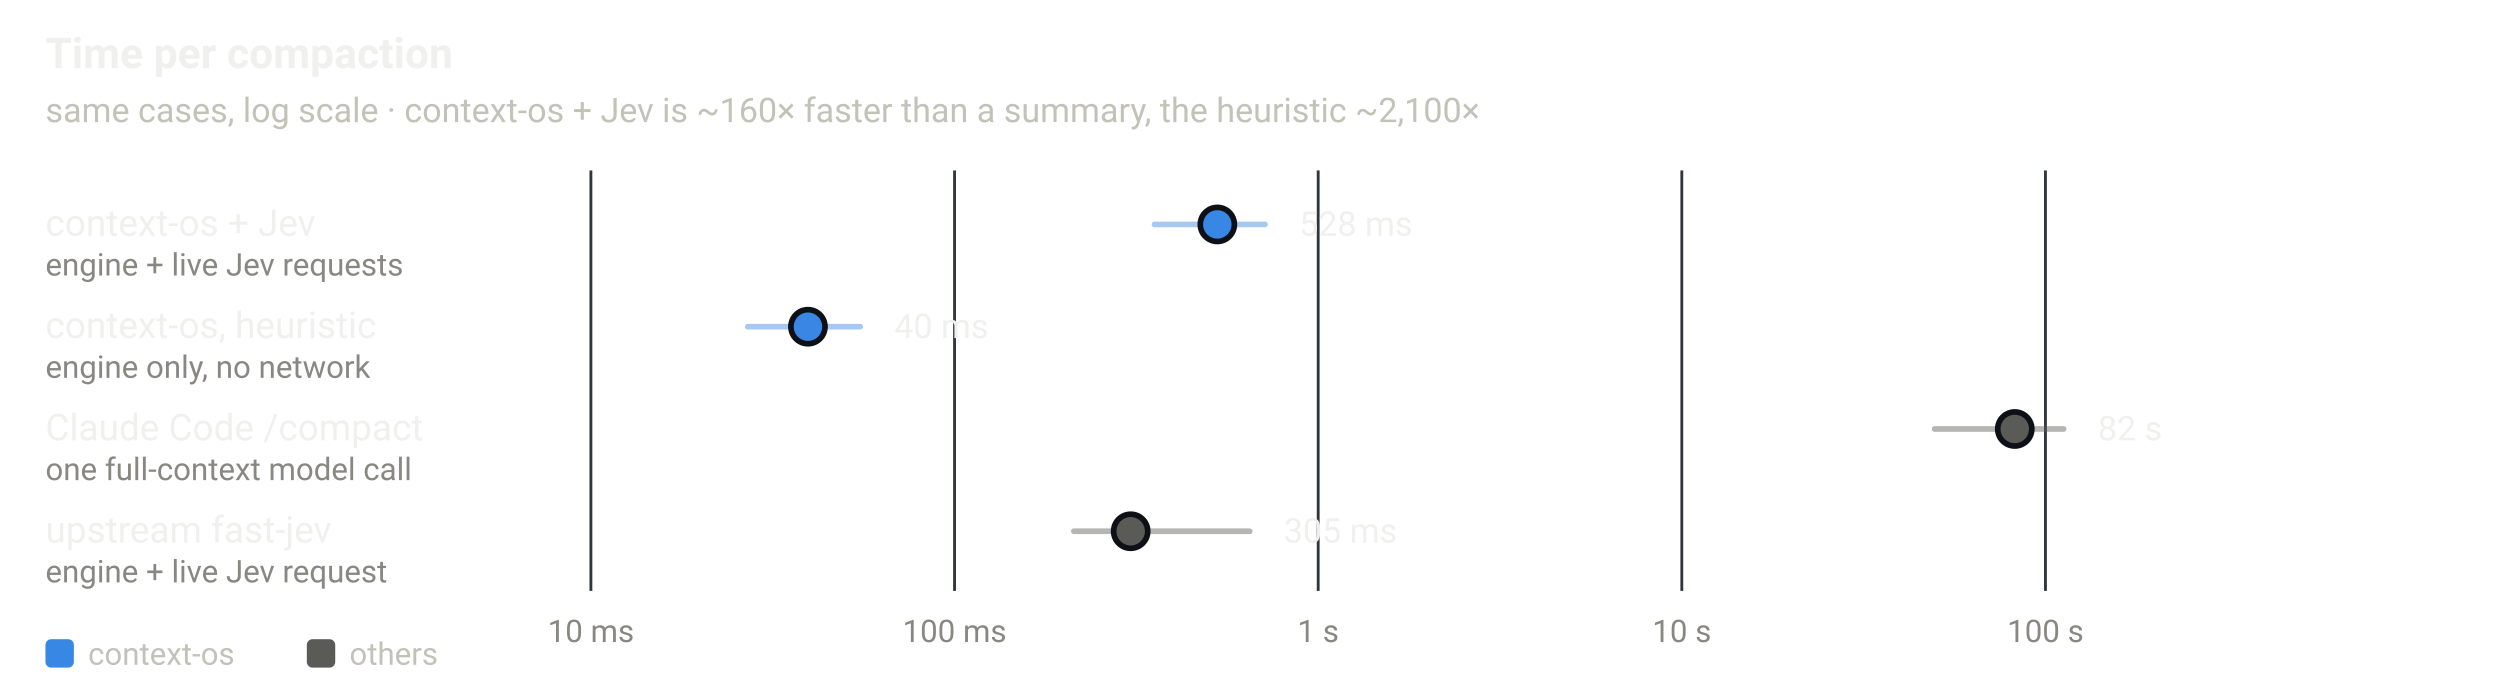
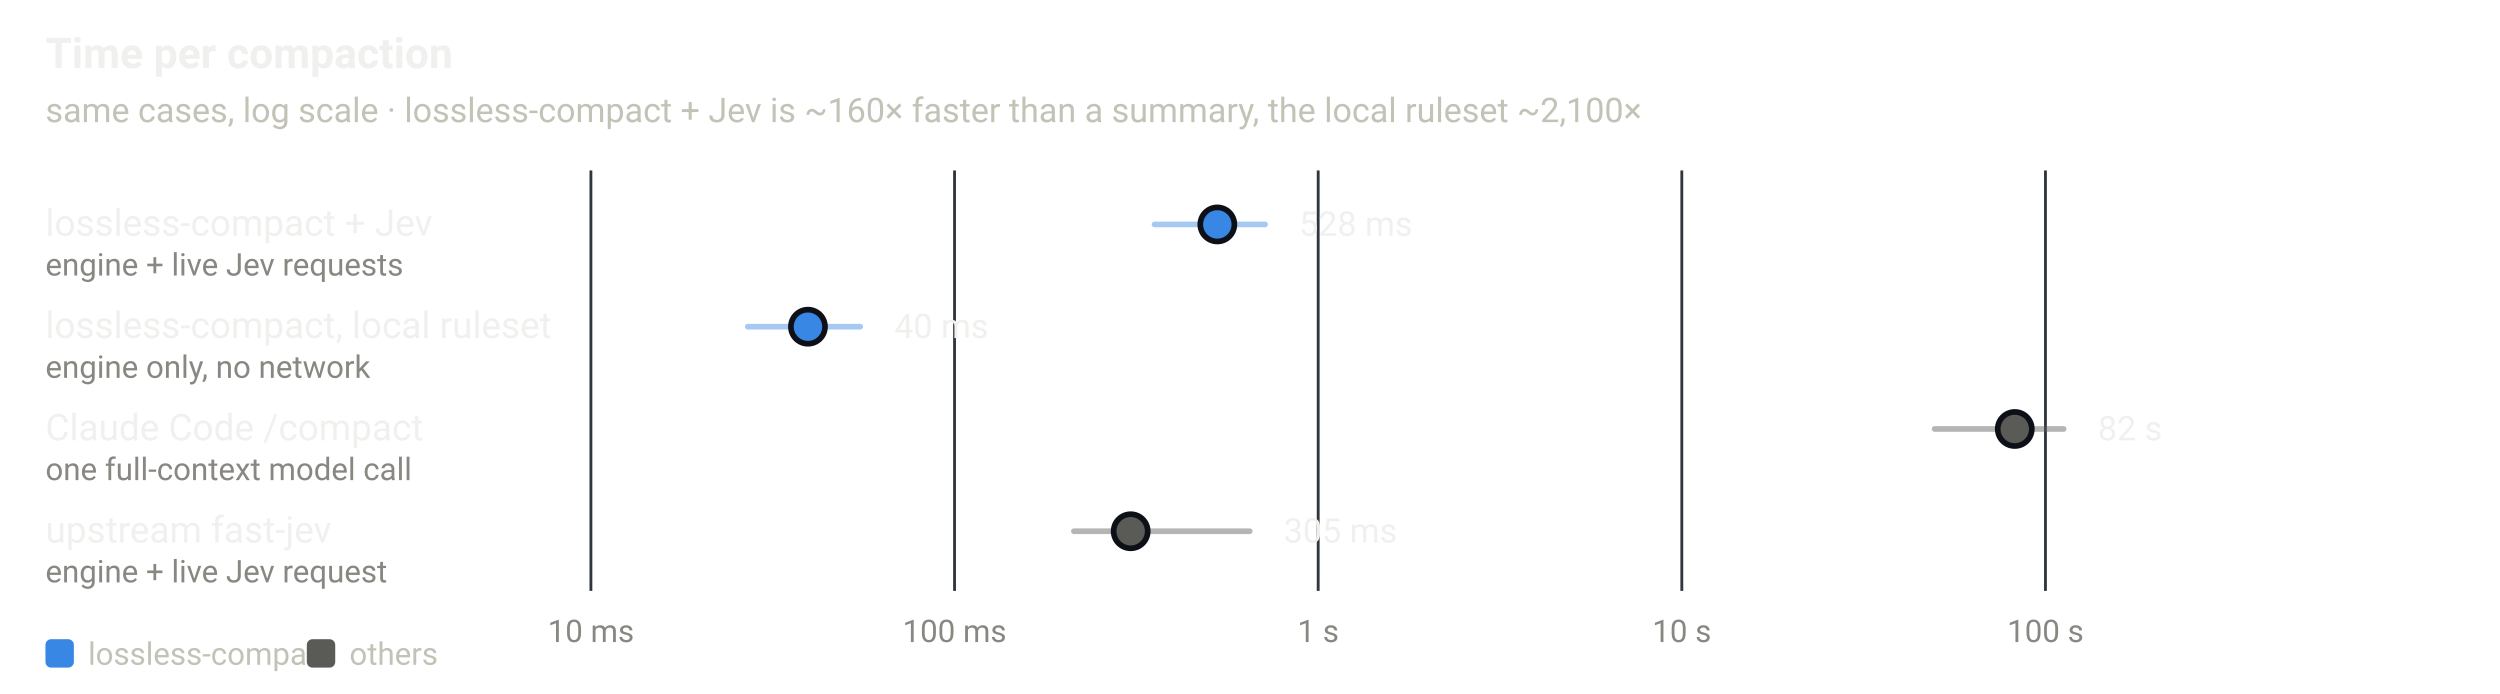
<svg xmlns="http://www.w3.org/2000/svg" width="880" height="244" viewBox="0 0 880 244" role="img" aria-label="Time per compaction">
  <style>text{font-family:system-ui,-apple-system,"Segoe UI",Roboto,Helvetica,Arial,sans-serif;fill:#f0f0ee}
.title{font-size:15px;font-weight:600}.sub{font-size:12px;fill:#c3c2b7}.head{font-size:11.5px;fill:#c3c2b7}
.row{font-size:13px}.rowsub{font-size:11px;fill:#898781}.val{font-size:12px;font-variant-numeric:tabular-nums}
.tick{font-size:11px;fill:#898781}.key{font-size:11px;fill:#c3c2b7}.grid{stroke:#30363d;stroke-width:1}</style>
  <text x="16" y="24" class="title">Time per compaction</text>
-   <text x="16" y="43" class="sub">same cases, log scale · context-os + Jev is ~160× faster than a summary, the heuristic ~2,100×</text>
+   <text x="16" y="43" class="sub">same cases, log scale · lossless-compact + Jev is ~160× faster than a summary, the local ruleset ~2,100×</text>
  <line x1="208.0" x2="208.0" y1="60" y2="208" class="grid" />
  <text x="208" y="226" class="tick" text-anchor="middle">10 ms</text>
  <line x1="336.0" x2="336.0" y1="60" y2="208" class="grid" />
  <text x="336" y="226" class="tick" text-anchor="middle">100 ms</text>
  <line x1="464.0" x2="464.0" y1="60" y2="208" class="grid" />
  <text x="464" y="226" class="tick" text-anchor="middle">1 s</text>
  <line x1="592.0" x2="592.0" y1="60" y2="208" class="grid" />
  <text x="592" y="226" class="tick" text-anchor="middle">10 s</text>
  <line x1="720.0" x2="720.0" y1="60" y2="208" class="grid" />
  <text x="720" y="226" class="tick" text-anchor="middle">100 s</text>
-   <text x="16" y="83" class="row">context-os + Jev</text>
+   <text x="16" y="83" class="row">lossless-compact + Jev</text>
  <text x="16" y="97" class="rowsub">engine + live Jev requests</text>
  <line x1="406.4" x2="445.3" y1="79" y2="79" stroke="#3987e5" stroke-width="2" stroke-linecap="round" opacity="0.45" />
  <circle cx="428.5" cy="79" r="6" fill="#3987e5" stroke="#0d1117" stroke-width="2" />
  <text x="457.273" y="83" class="val">528 ms</text>
-   <text x="16" y="119" class="row">context-os, heuristic</text>
+   <text x="16" y="119" class="row">lossless-compact, local ruleset</text>
  <text x="16" y="133" class="rowsub">engine only, no network</text>
  <line x1="263.2" x2="302.8" y1="115" y2="115" stroke="#3987e5" stroke-width="2" stroke-linecap="round" opacity="0.45" />
  <circle cx="284.4" cy="115" r="6" fill="#3987e5" stroke="#0d1117" stroke-width="2" />
  <text x="314.766" y="119" class="val">40 ms</text>
  <text x="16" y="155" class="row">Claude Code /compact</text>
  <text x="16" y="169" class="rowsub">one full-context model call</text>
  <line x1="681.0" x2="726.4" y1="151" y2="151" stroke="#5a5a57" stroke-width="2" stroke-linecap="round" opacity="0.45" />
  <circle cx="709.2" cy="151" r="6" fill="#5a5a57" stroke="#0d1117" stroke-width="2" />
  <text x="738.447" y="155" class="val">82 s</text>
  <text x="16" y="191" class="row">upstream fast-jev</text>
  <text x="16" y="205" class="rowsub">engine + live Jev request</text>
  <line x1="378.0" x2="439.9" y1="187" y2="187" stroke="#5a5a57" stroke-width="2" stroke-linecap="round" opacity="0.45" />
  <circle cx="398.0" cy="187" r="6" fill="#5a5a57" stroke="#0d1117" stroke-width="2" />
  <text x="451.882" y="191" class="val">305 ms</text>
  <rect x="16" y="225" width="10" height="10" rx="2" fill="#3987e5" />
-   <text x="31" y="234" class="key">context-os</text>
+   <text x="31" y="234" class="key">lossless-compact</text>
  <rect x="108" y="225" width="10" height="10" rx="2" fill="#5a5a57" />
  <text x="123" y="234" class="key">others</text>
</svg>
